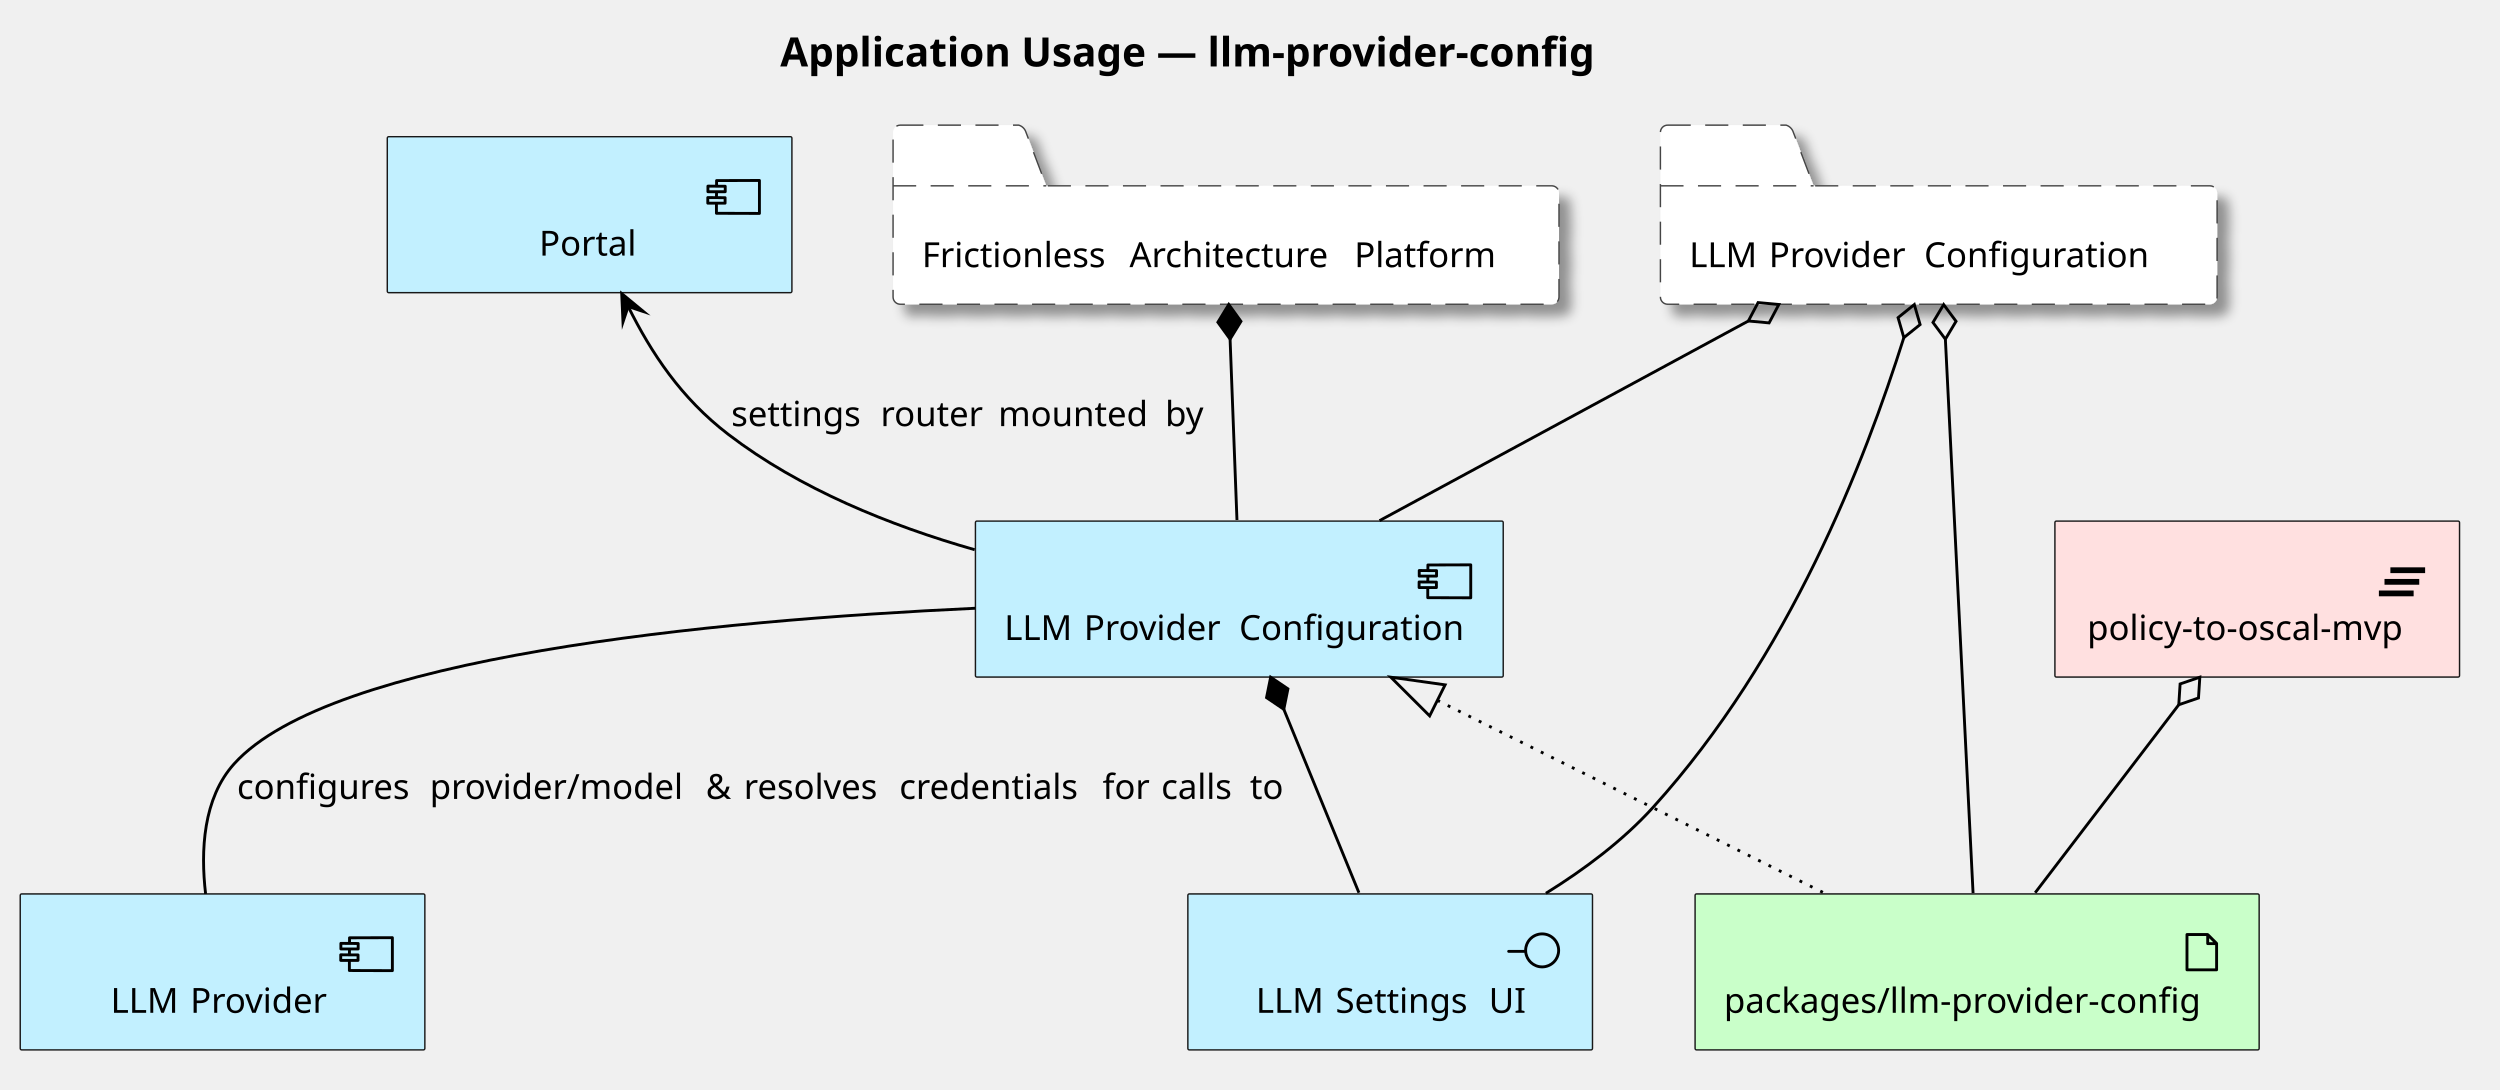
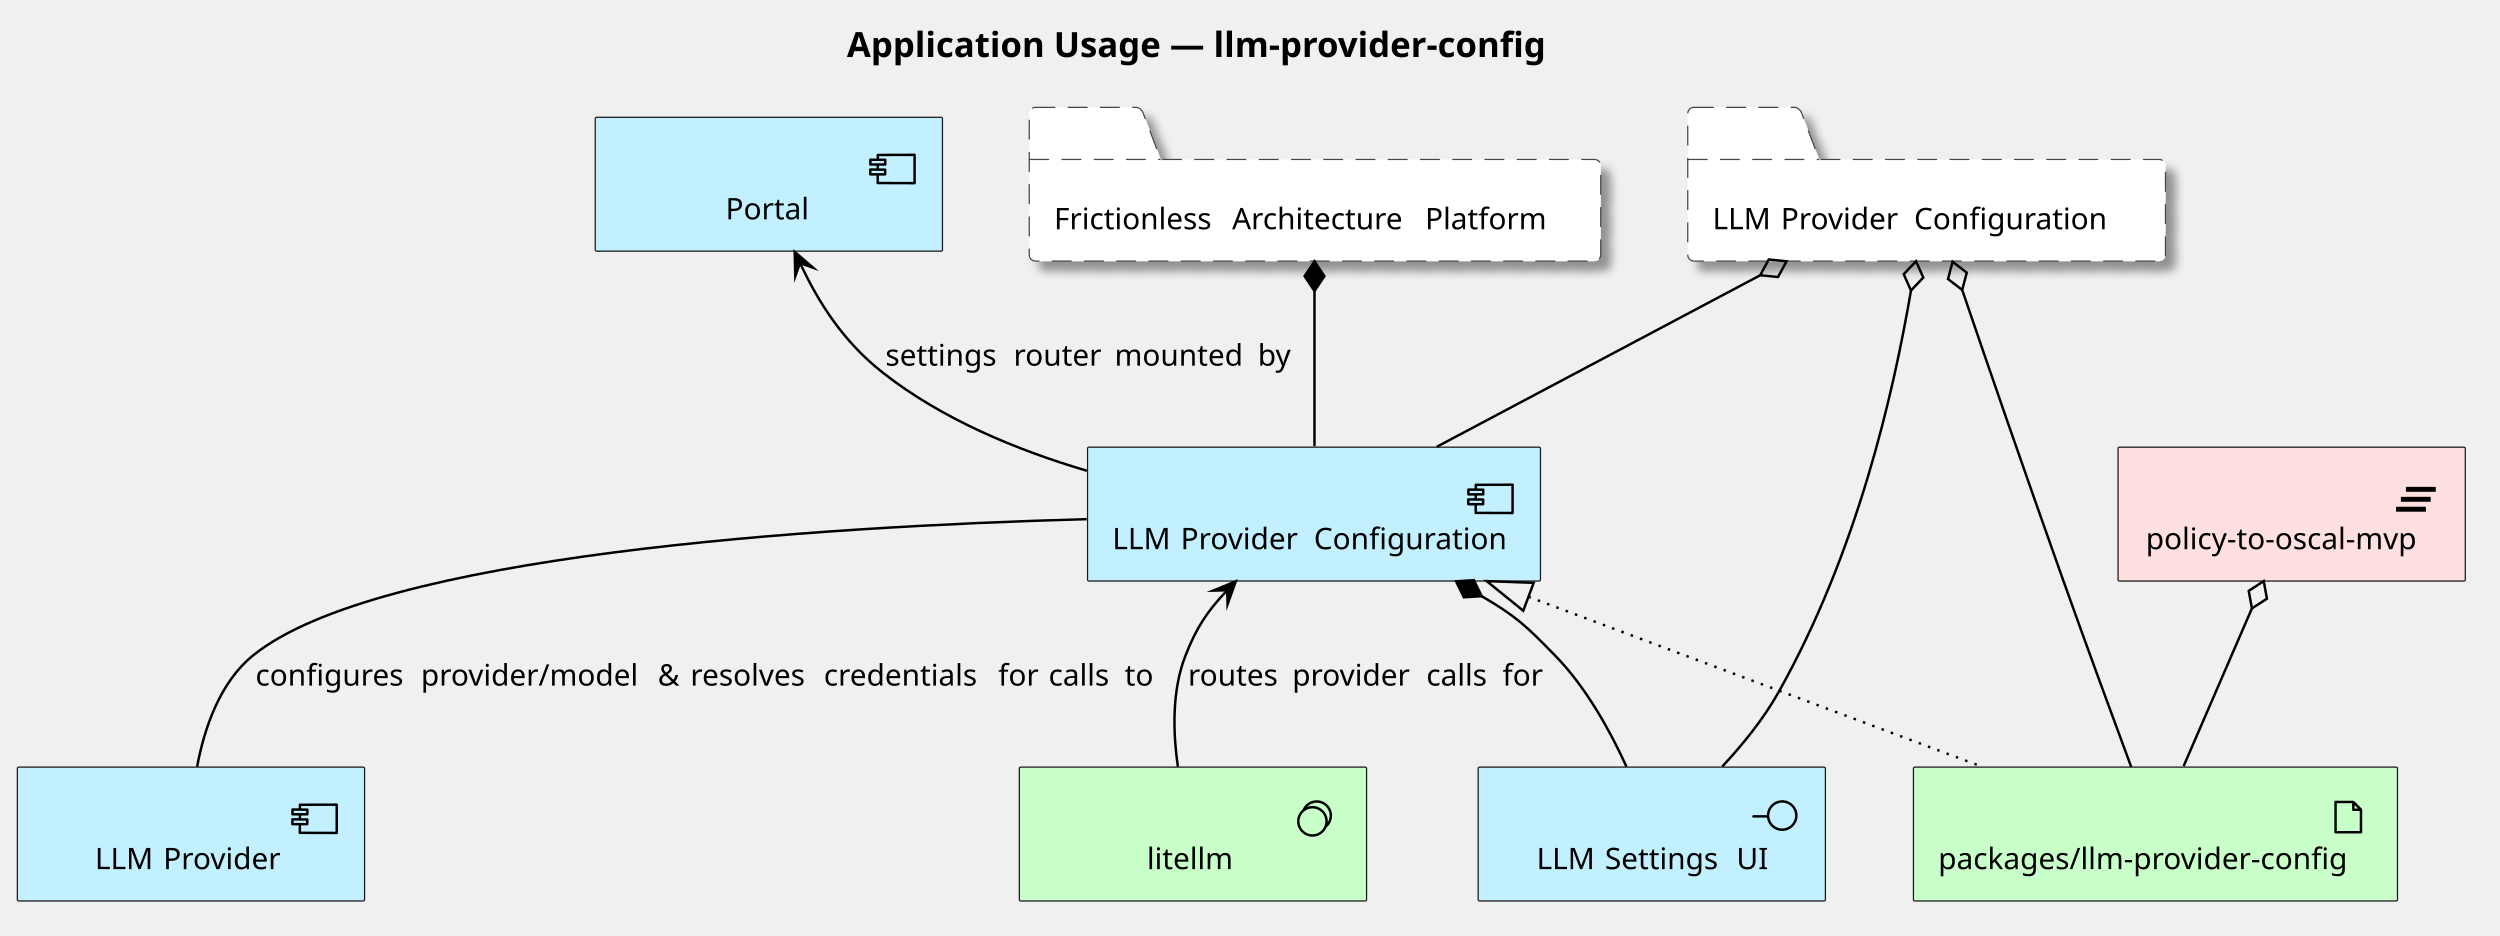
- <svg xmlns="http://www.w3.org/2000/svg" version="1.1" data-diagram-type="DESCRIPTION" style="width:865px;height:377px;background:#FFFFFF;" width="865px" height="377px" viewBox="0 0 865 377" zoomAndPan="magnify" preserveAspectRatio="none" contentStyleType="text/css">
+ <svg xmlns="http://www.w3.org/2000/svg" version="1.1" data-diagram-type="DESCRIPTION" style="width:1008px;height:377px;background:#FFFFFF;" width="1008px" height="377px" viewBox="0 0 1008 377" zoomAndPan="magnify" preserveAspectRatio="none" contentStyleType="text/css">
  <defs>
-     <filter id="f9rrorezdnzyx" x="-1" y="-1" width="300%" height="300%">
+     <filter id="f11prh3aak4eip" x="-1" y="-1" width="300%" height="300%">
      <feGaussianBlur result="blurOut" stdDeviation="2" />
      <feColorMatrix type="matrix" in="blurOut" result="blurOut2" values="0 0 0 0 0 0 0 0 0 0 0 0 0 0 0 0 0 0 .4 0" />
      <feOffset result="blurOut3" in="blurOut2" dx="4" dy="4" />
      <feBlend in="SourceGraphic" in2="blurOut3" mode="normal" />
    </filter>
  </defs>
  <g font-family="sans-serif" lengthAdjust="spacing">
    <g class="title" data-source-line="4">
-       <text x="269.962" y="22.995" fill="#000" font-size="14" textLength="318.076" font-weight="700">Application Usage — llm-provider-config</text>
+       <text x="341.462" y="22.995" fill="#000" font-size="14" textLength="318.076" font-weight="700">Application Usage — llm-provider-config</text>
    </g>
    <g class="entity" data-qualified-name="e_id54dd4701dbf151" id="ent0001" data-source-line="340">
-       <path d="M311.5,43.297 L352.5,43.297 A3.75,3.75 0 0 1 355,45.797 L362,64.297 L536.914,64.297 A2.5,2.5 0 0 1 539.414,66.797 L539.414,102.766 A2.5,2.5 0 0 1 536.914,105.266 L311.5,105.266 A2.5,2.5 0 0 1 309,102.766 L309,45.797 A2.5,2.5 0 0 1 311.5,43.297" style="stroke:#444;stroke-width:0.5;stroke-dasharray:8,5;" fill="#FFF" filter="url(#f9rrorezdnzyx)" />
-       <line x1="309" y1="64.297" x2="362" y2="64.297" style="stroke:#444;stroke-width:0.5;stroke-dasharray:8,5;" />
-       <text x="319" y="92.436" fill="#000" font-size="12" textLength="67.975" font-family="Verdana">Frictionless</text>
-       <text x="386.975" y="92.436" fill="#000" font-size="12" font-family="Verdana"> </text>
-       <text x="390.789" y="92.436" fill="#000" font-size="12" textLength="73.992" font-family="Verdana">Architecture</text>
-       <text x="464.781" y="92.436" fill="#000" font-size="12" font-family="Verdana"> </text>
-       <text x="468.596" y="92.436" fill="#000" font-size="12" textLength="50.818" font-family="Verdana">Platform</text>
+       <path d="M417.5,43.297 L458.5,43.297 A3.75,3.75 0 0 1 461,45.797 L468,64.297 L642.914,64.297 A2.5,2.5 0 0 1 645.414,66.797 L645.414,102.766 A2.5,2.5 0 0 1 642.914,105.266 L417.5,105.266 A2.5,2.5 0 0 1 415,102.766 L415,45.797 A2.5,2.5 0 0 1 417.5,43.297" style="stroke:#444;stroke-width:0.5;stroke-dasharray:8,5;" fill="#FFF" filter="url(#f11prh3aak4eip)" />
+       <line x1="415" y1="64.297" x2="468" y2="64.297" style="stroke:#444;stroke-width:0.5;stroke-dasharray:8,5;" />
+       <text x="425" y="92.436" fill="#000" font-size="12" textLength="67.975" font-family="Verdana">Frictionless</text>
+       <text x="492.975" y="92.436" fill="#000" font-size="12" font-family="Verdana"> </text>
+       <text x="496.789" y="92.436" fill="#000" font-size="12" textLength="73.992" font-family="Verdana">Architecture</text>
+       <text x="570.781" y="92.436" fill="#000" font-size="12" font-family="Verdana"> </text>
+       <text x="574.596" y="92.436" fill="#000" font-size="12" textLength="50.818" font-family="Verdana">Platform</text>
    </g>
    <g class="entity" data-qualified-name="e_id305eddd7c8dc55" id="ent0002" data-source-line="167">
-       <rect x="337.5" y="180.297" width="182.615" height="53.969" fill="#C2F0FF" style="stroke:#181818;stroke-width:0.5;" rx="0.5" ry="0.5" />
-       <path d="M508.875,194.936 L494.049,194.983 A0.5,0.5 0 0 0 493.55,195.483 L493.55,196.92 L491.061,196.901 A0.5,0.5 0 0 0 490.557,197.401 L490.557,199.336 A0.5,0.5 0 0 0 491.057,199.836 L493.538,199.836 L493.514,200.879 L491.014,200.859 A0.5,0.5 0 0 0 490.51,201.36 L490.51,203.295 A0.5,0.5 0 0 0 491.01,203.795 L493.503,203.795 L493.503,206.797 A0.5,0.5 0 0 0 494.003,207.297 L508.876,207.344 A0.5,0.5 0 0 0 509.378,206.844 L509.378,195.436 A0.5,0.5 0 0 0 508.876,194.936 M508.377,195.938 L508.377,206.342 L494.502,206.299 L494.502,203.795 L496.996,203.795 A0.5,0.5 0 0 0 497.496,203.295 L497.496,201.407 A0.5,0.5 0 0 0 497,200.907 L494.514,200.887 L494.538,199.836 L497.043,199.836 A0.5,0.5 0 0 0 497.543,199.336 L497.543,197.447 A0.5,0.5 0 0 0 497.047,196.948 L494.549,196.928 L494.549,195.981 M491.557,197.905 L496.543,197.943 L496.543,198.836 L491.557,198.836 M491.51,201.864 L496.496,201.903 L496.496,202.795 L491.51,202.795" fill="#000" />
-       <text x="347.5" y="221.436" fill="#000" font-size="12" textLength="23.725" font-family="Verdana">LLM</text>
-       <text x="371.225" y="221.436" fill="#000" font-size="12" font-family="Verdana"> </text>
-       <text x="375.039" y="221.436" fill="#000" font-size="12" textLength="49.881" font-family="Verdana">Provider</text>
-       <text x="424.92" y="221.436" fill="#000" font-size="12" font-family="Verdana"> </text>
-       <text x="428.734" y="221.436" fill="#000" font-size="12" textLength="81.381" font-family="Verdana">Configuration</text>
+       <rect x="438.5" y="180.297" width="182.615" height="53.969" fill="#C2F0FF" style="stroke:#181818;stroke-width:0.5;" rx="0.5" ry="0.5" />
+       <path d="M609.875,194.936 L595.049,194.983 A0.5,0.5 0 0 0 594.55,195.483 L594.55,196.92 L592.061,196.901 A0.5,0.5 0 0 0 591.557,197.401 L591.557,199.336 A0.5,0.5 0 0 0 592.057,199.836 L594.538,199.836 L594.514,200.879 L592.014,200.859 A0.5,0.5 0 0 0 591.51,201.36 L591.51,203.295 A0.5,0.5 0 0 0 592.01,203.795 L594.503,203.795 L594.503,206.797 A0.5,0.5 0 0 0 595.003,207.297 L609.876,207.344 A0.5,0.5 0 0 0 610.378,206.844 L610.378,195.436 A0.5,0.5 0 0 0 609.876,194.936 M609.377,195.938 L609.377,206.342 L595.502,206.299 L595.502,203.795 L597.996,203.795 A0.5,0.5 0 0 0 598.496,203.295 L598.496,201.407 A0.5,0.5 0 0 0 598,200.907 L595.514,200.887 L595.538,199.836 L598.043,199.836 A0.5,0.5 0 0 0 598.543,199.336 L598.543,197.447 A0.5,0.5 0 0 0 598.047,196.948 L595.549,196.928 L595.549,195.981 M592.557,197.905 L597.543,197.943 L597.543,198.836 L592.557,198.836 M592.51,201.864 L597.496,201.903 L597.496,202.795 L592.51,202.795" fill="#000" />
+       <text x="448.5" y="221.436" fill="#000" font-size="12" textLength="23.725" font-family="Verdana">LLM</text>
+       <text x="472.225" y="221.436" fill="#000" font-size="12" font-family="Verdana"> </text>
+       <text x="476.039" y="221.436" fill="#000" font-size="12" textLength="49.881" font-family="Verdana">Provider</text>
+       <text x="525.92" y="221.436" fill="#000" font-size="12" font-family="Verdana"> </text>
+       <text x="529.734" y="221.436" fill="#000" font-size="12" textLength="81.381" font-family="Verdana">Configuration</text>
    </g>
    <g class="entity" data-qualified-name="e_id6c2233bb09755d" id="ent0003" data-source-line="167">
-       <rect x="134" y="47.297" width="140" height="53.969" fill="#C2F0FF" style="stroke:#181818;stroke-width:0.5;" rx="0.5" ry="0.5" />
-       <path d="M262.76,61.936 L247.934,61.983 A0.5,0.5 0 0 0 247.434,62.483 L247.434,63.92 L244.946,63.901 A0.5,0.5 0 0 0 244.442,64.401 L244.442,66.336 A0.5,0.5 0 0 0 244.942,66.836 L247.422,66.836 L247.399,67.879 L244.899,67.859 A0.5,0.5 0 0 0 244.395,68.36 L244.395,70.295 A0.5,0.5 0 0 0 244.895,70.795 L247.387,70.795 L247.387,73.797 A0.5,0.5 0 0 0 247.888,74.297 L262.761,74.344 A0.5,0.5 0 0 0 263.262,73.844 L263.262,62.436 A0.5,0.5 0 0 0 262.761,61.936 M262.262,62.938 L262.262,73.342 L248.387,73.299 L248.387,70.795 L250.881,70.795 A0.5,0.5 0 0 0 251.381,70.295 L251.381,68.407 A0.5,0.5 0 0 0 250.885,67.907 L248.399,67.887 L248.422,66.836 L250.928,66.836 A0.5,0.5 0 0 0 251.428,66.336 L251.428,64.447 A0.5,0.5 0 0 0 250.932,63.948 L248.434,63.928 L248.434,62.981 M245.442,64.905 L250.428,64.943 L250.428,65.836 L245.442,65.836 M245.395,68.864 L250.381,68.903 L250.381,69.795 L245.395,69.795" fill="#000" />
-       <text x="186.548" y="88.436" fill="#000" font-size="12" textLength="34.904" font-family="Verdana">Portal</text>
+       <rect x="240" y="47.297" width="140" height="53.969" fill="#C2F0FF" style="stroke:#181818;stroke-width:0.5;" rx="0.5" ry="0.5" />
+       <path d="M368.76,61.936 L353.934,61.983 A0.5,0.5 0 0 0 353.434,62.483 L353.434,63.92 L350.946,63.901 A0.5,0.5 0 0 0 350.442,64.401 L350.442,66.336 A0.5,0.5 0 0 0 350.942,66.836 L353.422,66.836 L353.399,67.879 L350.899,67.859 A0.5,0.5 0 0 0 350.395,68.36 L350.395,70.295 A0.5,0.5 0 0 0 350.895,70.795 L353.387,70.795 L353.387,73.797 A0.5,0.5 0 0 0 353.888,74.297 L368.761,74.344 A0.5,0.5 0 0 0 369.262,73.844 L369.262,62.436 A0.5,0.5 0 0 0 368.761,61.936 M368.262,62.938 L368.262,73.342 L354.387,73.299 L354.387,70.795 L356.881,70.795 A0.5,0.5 0 0 0 357.381,70.295 L357.381,68.407 A0.5,0.5 0 0 0 356.885,67.907 L354.399,67.887 L354.422,66.836 L356.928,66.836 A0.5,0.5 0 0 0 357.428,66.336 L357.428,64.447 A0.5,0.5 0 0 0 356.932,63.948 L354.434,63.928 L354.434,62.981 M351.442,64.905 L356.428,64.943 L356.428,65.836 L351.442,65.836 M351.395,68.864 L356.381,68.903 L356.381,69.795 L351.395,69.795" fill="#000" />
+       <text x="292.548" y="88.436" fill="#000" font-size="12" textLength="34.904" font-family="Verdana">Portal</text>
    </g>
    <g class="entity" data-qualified-name="e_idcefe9c2a8ca45f" id="ent0004" data-source-line="173">
-       <rect x="411" y="309.297" width="140" height="53.969" fill="#C2F0FF" style="stroke:#181818;stroke-width:0.5;" rx="0.5" ry="0.5" />
-       <path d="M533.495,322.627 C530.157,322.672 527.461,325.359 527.373,328.668 L522.001,328.668 A0.5,0.5 0 0 0 521.501,329.168 A0.5,0.5 0 0 0 522.001,329.668 L527.427,329.668 C527.838,332.727 530.481,335.079 533.643,335.047 C537.063,335.012 539.819,332.203 539.79,328.783 C539.761,325.364 536.957,322.604 533.538,322.627 A0.5,0.5 0 0 0 533.526,322.638 A0.5,0.5 0 0 0 533.495,322.627 M533.518,323.617 A0.5,0.5 0 0 0 533.544,323.627 C536.423,323.607 538.765,325.913 538.79,328.793 C538.814,331.673 536.513,334.018 533.633,334.047 C530.754,334.076 528.404,331.778 528.37,328.899 C528.335,326.019 530.629,323.666 533.508,323.627 A0.5,0.5 0 0 0 533.518,323.617" fill="#000" />
-       <text x="434.553" y="350.436" fill="#000" font-size="12" textLength="23.725" font-family="Verdana">LLM</text>
-       <text x="458.277" y="350.436" fill="#000" font-size="12" font-family="Verdana"> </text>
-       <text x="462.092" y="350.436" fill="#000" font-size="12" textLength="49.219" font-family="Verdana">Settings</text>
-       <text x="511.311" y="350.436" fill="#000" font-size="12" font-family="Verdana"> </text>
-       <text x="515.125" y="350.436" fill="#000" font-size="12" textLength="12.322" font-family="Verdana">UI</text>
+       <rect x="596" y="309.297" width="140" height="53.969" fill="#C2F0FF" style="stroke:#181818;stroke-width:0.5;" rx="0.5" ry="0.5" />
+       <path d="M718.495,322.627 C715.157,322.672 712.461,325.359 712.373,328.668 L707.001,328.668 A0.5,0.5 0 0 0 706.501,329.168 A0.5,0.5 0 0 0 707.001,329.668 L712.427,329.668 C712.838,332.727 715.481,335.079 718.643,335.047 C722.063,335.012 724.819,332.203 724.79,328.783 C724.761,325.364 721.957,322.604 718.538,322.627 A0.5,0.5 0 0 0 718.526,322.638 A0.5,0.5 0 0 0 718.495,322.627 M718.518,323.617 A0.5,0.5 0 0 0 718.544,323.627 C721.423,323.607 723.765,325.913 723.79,328.793 C723.814,331.673 721.513,334.018 718.633,334.047 C715.754,334.076 713.404,331.778 713.37,328.899 C713.335,326.019 715.629,323.666 718.508,323.627 A0.5,0.5 0 0 0 718.518,323.617" fill="#000" />
+       <text x="619.553" y="350.436" fill="#000" font-size="12" textLength="23.725" font-family="Verdana">LLM</text>
+       <text x="643.277" y="350.436" fill="#000" font-size="12" font-family="Verdana"> </text>
+       <text x="647.092" y="350.436" fill="#000" font-size="12" textLength="49.219" font-family="Verdana">Settings</text>
+       <text x="696.311" y="350.436" fill="#000" font-size="12" font-family="Verdana"> </text>
+       <text x="700.125" y="350.436" fill="#000" font-size="12" textLength="12.322" font-family="Verdana">UI</text>
    </g>
    <g class="entity" data-qualified-name="e_id2610ae0cc2cc50" id="ent0005" data-source-line="167">
      <rect x="7" y="309.297" width="140" height="53.969" fill="#C2F0FF" style="stroke:#181818;stroke-width:0.5;" rx="0.5" ry="0.5" />
      <path d="M135.76,323.936 L120.934,323.983 A0.5,0.5 0 0 0 120.434,324.483 L120.434,325.92 L117.946,325.901 A0.5,0.5 0 0 0 117.442,326.401 L117.442,328.336 A0.5,0.5 0 0 0 117.942,328.836 L120.422,328.836 L120.399,329.879 L117.899,329.859 A0.5,0.5 0 0 0 117.395,330.36 L117.395,332.295 A0.5,0.5 0 0 0 117.895,332.795 L120.387,332.795 L120.387,335.797 A0.5,0.5 0 0 0 120.888,336.297 L135.761,336.344 A0.5,0.5 0 0 0 136.262,335.844 L136.262,324.436 A0.5,0.5 0 0 0 135.761,323.936 M135.262,324.938 L135.262,335.342 L121.387,335.299 L121.387,332.795 L123.881,332.795 A0.5,0.5 0 0 0 124.381,332.295 L124.381,330.407 A0.5,0.5 0 0 0 123.885,329.907 L121.399,329.887 L121.422,328.836 L123.928,328.836 A0.5,0.5 0 0 0 124.428,328.336 L124.428,326.447 A0.5,0.5 0 0 0 123.932,325.948 L121.434,325.928 L121.434,324.981 M118.442,326.905 L123.428,326.943 L123.428,327.836 L118.442,327.836 M118.395,330.864 L123.381,330.903 L123.381,331.795 L118.395,331.795" fill="#000" />
      <text x="38.29" y="350.436" fill="#000" font-size="12" textLength="23.725" font-family="Verdana">LLM</text>
      <text x="62.015" y="350.436" fill="#000" font-size="12" font-family="Verdana"> </text>
      <text x="65.829" y="350.436" fill="#000" font-size="12" textLength="49.881" font-family="Verdana">Provider</text>
    </g>
    <g class="entity" data-qualified-name="e_id2b059f9c51b053" id="ent0006" data-source-line="247">
-       <rect x="586.5" y="309.297" width="195.166" height="53.969" fill="#C9FFC9" style="stroke:#181818;stroke-width:0.5;" rx="0.5" ry="0.5" />
-       <path d="M756.696,322.847 A0.5,0.5 0 0 0 756.196,323.347 L756.196,335.556 A0.5,0.5 0 0 0 756.696,336.056 L766.944,336.056 A0.5,0.5 0 0 0 767.444,335.556 L767.444,326.429 A0.5,0.5 0 0 0 767.297,326.076 L764.218,322.994 A0.5,0.5 0 0 0 764.09,322.968 A0.5,0.5 0 0 0 763.797,322.847 M757.196,323.847 L763.364,323.847 L763.364,326.496 A0.5,0.5 0 0 0 763.864,326.995 L766.444,326.995 L766.444,335.056 L757.196,335.056 M764.364,324.62 L765.737,325.996 L764.364,325.996" fill="#000" />
-       <text x="596.5" y="350.436" fill="#000" font-size="12" textLength="175.166" font-family="Verdana">packages/llm-provider-config</text>
+       <rect x="771.5" y="309.297" width="195.166" height="53.969" fill="#C9FFC9" style="stroke:#181818;stroke-width:0.5;" rx="0.5" ry="0.5" />
+       <path d="M941.696,322.847 A0.5,0.5 0 0 0 941.196,323.347 L941.196,335.556 A0.5,0.5 0 0 0 941.696,336.056 L951.944,336.056 A0.5,0.5 0 0 0 952.444,335.556 L952.444,326.429 A0.5,0.5 0 0 0 952.297,326.076 L949.218,322.994 A0.5,0.5 0 0 0 949.09,322.968 A0.5,0.5 0 0 0 948.797,322.847 M942.196,323.847 L948.364,323.847 L948.364,326.496 A0.5,0.5 0 0 0 948.864,326.995 L951.444,326.995 L951.444,335.056 L942.196,335.056 M949.364,324.62 L950.737,325.996 L949.364,325.996" fill="#000" />
+       <text x="781.5" y="350.436" fill="#000" font-size="12" textLength="175.166" font-family="Verdana">packages/llm-provider-config</text>
    </g>
-     <g class="entity" data-qualified-name="e_idb94c55ad2a0756" id="ent0007" data-source-line="320">
-       <rect x="711" y="180.297" width="140" height="53.969" fill="#FFE0E0" style="stroke:#181818;stroke-width:0.5;" rx="0.5" ry="0.5" />
-       <path d="M827.073,196.297 L827.073,198.297 L839.092,198.297 L839.092,196.297 M825.038,200.318 L825.038,202.318 L837.058,202.318 L837.058,200.318 M823.096,204.318 L823.096,206.319 L835.117,206.319 L835.117,204.318" fill="#000" />
-       <text x="722.175" y="221.436" fill="#000" font-size="12" textLength="117.65" font-family="Verdana">policy-to-oscal-mvp</text>
+     <g class="entity" data-qualified-name="e_ida94fafd401dd5f" id="ent0007" data-source-line="210">
+       <rect x="411" y="309.297" width="140" height="53.969" fill="#C9FFC9" style="stroke:#181818;stroke-width:0.5;" rx="0.5" ry="0.5" />
+       <path d="M530.99,322.647 C528.465,322.609 526.171,324.106 525.184,326.418 C523.81,327.574 522.944,329.313 522.967,331.245 C523.008,334.664 525.82,337.416 529.24,337.381 C531.772,337.355 533.94,335.808 534.882,333.618 A0.5,0.5 0 0 0 534.894,333.608 C536.876,331.94 537.615,329.212 536.746,326.772 C535.877,324.332 533.58,322.686 530.99,322.647 M530.975,323.647 C533.15,323.68 535.073,325.058 535.803,327.108 C536.333,328.597 536.152,330.209 535.375,331.517 C535.382,331.385 535.386,331.252 535.384,331.118 C535.355,327.698 532.552,324.938 529.132,324.961 A0.5,0.5 0 0 0 529.113,324.969 A0.5,0.5 0 0 0 529.091,324.961 C528.377,324.971 527.692,325.102 527.055,325.334 C528.041,324.259 529.456,323.624 530.974,323.647 M529.123,325.954 A0.5,0.5 0 0 0 529.141,325.962 C532.02,325.942 534.36,328.248 534.385,331.128 C534.409,334.007 532.108,336.352 529.228,336.382 C526.349,336.411 524.001,334.113 523.967,331.233 C523.948,329.645 524.637,328.217 525.742,327.249 A0.5,0.5 0 0 0 526.007,327.031 C526.866,326.374 527.938,325.978 529.105,325.962 A0.5,0.5 0 0 0 529.123,325.954" fill="#000" />
+       <text x="462.443" y="350.436" fill="#000" font-size="12" textLength="37.113" font-family="Verdana">litellm</text>
    </g>
-     <g class="entity" data-qualified-name="e_id9820051a523257" id="ent0008" data-source-line="340">
-       <path d="M577,43.297 L618,43.297 A3.75,3.75 0 0 1 620.5,45.797 L627.5,64.297 L764.615,64.297 A2.5,2.5 0 0 1 767.115,66.797 L767.115,102.766 A2.5,2.5 0 0 1 764.615,105.266 L577,105.266 A2.5,2.5 0 0 1 574.5,102.766 L574.5,45.797 A2.5,2.5 0 0 1 577,43.297" style="stroke:#444;stroke-width:0.5;stroke-dasharray:8,5;" fill="#FFF" filter="url(#f9rrorezdnzyx)" />
-       <line x1="574.5" y1="64.297" x2="627.5" y2="64.297" style="stroke:#444;stroke-width:0.5;stroke-dasharray:8,5;" />
-       <text x="584.5" y="92.436" fill="#000" font-size="12" textLength="23.725" font-family="Verdana">LLM</text>
-       <text x="608.225" y="92.436" fill="#000" font-size="12" font-family="Verdana"> </text>
-       <text x="612.039" y="92.436" fill="#000" font-size="12" textLength="49.881" font-family="Verdana">Provider</text>
-       <text x="661.92" y="92.436" fill="#000" font-size="12" font-family="Verdana"> </text>
-       <text x="665.734" y="92.436" fill="#000" font-size="12" textLength="81.381" font-family="Verdana">Configuration</text>
+     <g class="entity" data-qualified-name="e_idb94c55ad2a0756" id="ent0008" data-source-line="320">
+       <rect x="854" y="180.297" width="140" height="53.969" fill="#FFE0E0" style="stroke:#181818;stroke-width:0.5;" rx="0.5" ry="0.5" />
+       <path d="M970.073,196.297 L970.073,198.297 L982.092,198.297 L982.092,196.297 M968.038,200.318 L968.038,202.318 L980.058,202.318 L980.058,200.318 M966.096,204.318 L966.096,206.319 L978.117,206.319 L978.117,204.318" fill="#000" />
+       <text x="865.175" y="221.436" fill="#000" font-size="12" textLength="117.65" font-family="Verdana">policy-to-oscal-mvp</text>
    </g>
-     <g class="link" data-entity-1="ent0001" data-entity-2="ent0002" id="lnk9" data-source-line="349" data-link-type="composition">
-       <path d="M425.608,117.338 C426.468,139.848 427.17,158.367 427.99,179.927" style="stroke:#000;stroke-width:1;" fill="none" id="e_id54dd4701dbf151-backto-e_id305eddd7c8dc55" />
-       <polygon points="425.15,105.347,421.382,111.495,425.608,117.338,429.376,111.19,425.15,105.347" fill="#000" style="stroke:#000;stroke-width:1;stroke-linejoin:miter;stroke-miterlimit:10;" />
-       <text x="427" y="147.436" fill="#000" font-size="12" font-family="Verdana"> </text>
+     <g class="entity" data-qualified-name="e_id9820051a523257" id="ent0009" data-source-line="340">
+       <path d="M683,43.297 L724,43.297 A3.75,3.75 0 0 1 726.5,45.797 L733.5,64.297 L870.615,64.297 A2.5,2.5 0 0 1 873.115,66.797 L873.115,102.766 A2.5,2.5 0 0 1 870.615,105.266 L683,105.266 A2.5,2.5 0 0 1 680.5,102.766 L680.5,45.797 A2.5,2.5 0 0 1 683,43.297" style="stroke:#444;stroke-width:0.5;stroke-dasharray:8,5;" fill="#FFF" filter="url(#f11prh3aak4eip)" />
+       <line x1="680.5" y1="64.297" x2="733.5" y2="64.297" style="stroke:#444;stroke-width:0.5;stroke-dasharray:8,5;" />
+       <text x="690.5" y="92.436" fill="#000" font-size="12" textLength="23.725" font-family="Verdana">LLM</text>
+       <text x="714.225" y="92.436" fill="#000" font-size="12" font-family="Verdana"> </text>
+       <text x="718.039" y="92.436" fill="#000" font-size="12" textLength="49.881" font-family="Verdana">Provider</text>
+       <text x="767.92" y="92.436" fill="#000" font-size="12" font-family="Verdana"> </text>
+       <text x="771.734" y="92.436" fill="#000" font-size="12" textLength="81.381" font-family="Verdana">Configuration</text>
    </g>
-     <g class="link" data-entity-1="ent0002" data-entity-2="ent0005" id="lnk10" data-source-line="349" data-link-type="association">
-       <path d="M337.39,210.457 C245.94,214.717 114.35,227.317 81,264.297 C70.25,276.217 69.39,294.337 71.14,309.287" style="stroke:#000;stroke-width:1;" fill="none" id="e_id305eddd7c8dc55-e_id2610ae0cc2cc50" />
-       <text x="82" y="276.436" fill="#000" font-size="12" textLength="62.895" font-family="Verdana">configures</text>
-       <text x="144.895" y="276.436" fill="#000" font-size="12" font-family="Verdana"> </text>
-       <text x="148.709" y="276.436" fill="#000" font-size="12" textLength="91.67" font-family="Verdana">provider/model</text>
-       <text x="240.379" y="276.436" fill="#000" font-size="12" font-family="Verdana"> </text>
-       <text x="244.193" y="276.436" fill="#000" font-size="12" font-family="Verdana">&amp;</text>
-       <text x="253.551" y="276.436" fill="#000" font-size="12" font-family="Verdana"> </text>
-       <text x="257.365" y="276.436" fill="#000" font-size="12" textLength="49.98" font-family="Verdana">resolves</text>
-       <text x="307.346" y="276.436" fill="#000" font-size="12" font-family="Verdana"> </text>
-       <text x="311.16" y="276.436" fill="#000" font-size="12" textLength="66.498" font-family="Verdana">credentials</text>
-       <text x="377.658" y="276.436" fill="#000" font-size="12" font-family="Verdana"> </text>
-       <text x="381.473" y="276.436" fill="#000" font-size="12" textLength="16.5" font-family="Verdana">for</text>
-       <text x="397.973" y="276.436" fill="#000" font-size="12" font-family="Verdana"> </text>
-       <text x="401.787" y="276.436" fill="#000" font-size="12" textLength="26.871" font-family="Verdana">calls</text>
-       <text x="428.658" y="276.436" fill="#000" font-size="12" font-family="Verdana"> </text>
-       <text x="432.473" y="276.436" fill="#000" font-size="12" textLength="12.047" font-family="Verdana">to</text>
+     <g class="link" data-entity-1="ent0001" data-entity-2="ent0002" id="lnk10" data-source-line="349" data-link-type="composition">
+       <path d="M530,117.347 C530,139.857 530,158.367 530,179.927" style="stroke:#000;stroke-width:1;" fill="none" id="e_id54dd4701dbf151-backto-e_id305eddd7c8dc55" />
+       <polygon points="530,105.347,526,111.347,530,117.347,534,111.347,530,105.347" fill="#000" style="stroke:#000;stroke-width:1;stroke-linejoin:miter;stroke-miterlimit:10;" />
+       <text x="531" y="147.436" fill="#000" font-size="12" font-family="Verdana"> </text>
    </g>
-     <g class="link" data-entity-1="ent0002" data-entity-2="ent0006" id="lnk12" data-source-line="349" data-link-type="extension">
-       <path d="M497.333,242.33 C541.193,264.17 587.45,287.217 631.41,309.107" style="stroke:#000;stroke-width:1;stroke-dasharray:1,3;" fill="none" id="e_id305eddd7c8dc55-backto-e_id2b059f9c51b053" />
-       <polygon points="481.22,234.307,494.658,247.701,500.007,236.959,481.22,234.307" fill="none" style="stroke:#000;stroke-width:1;stroke-linejoin:miter;stroke-miterlimit:10;" />
-       <text x="565" y="276.436" fill="#000" font-size="12" font-family="Verdana"> </text>
+     <g class="link" data-entity-1="ent0002" data-entity-2="ent0005" id="lnk11" data-source-line="349" data-link-type="association">
+       <path d="M438.17,209.317 C328.06,212.387 152.07,223.717 102,264.297 C88.6,275.157 82.37,293.697 79.48,309.107" style="stroke:#000;stroke-width:1;" fill="none" id="e_id305eddd7c8dc55-e_id2610ae0cc2cc50" />
+       <text x="103" y="276.436" fill="#000" font-size="12" textLength="62.895" font-family="Verdana">configures</text>
+       <text x="165.895" y="276.436" fill="#000" font-size="12" font-family="Verdana"> </text>
+       <text x="169.709" y="276.436" fill="#000" font-size="12" textLength="91.67" font-family="Verdana">provider/model</text>
+       <text x="261.379" y="276.436" fill="#000" font-size="12" font-family="Verdana"> </text>
+       <text x="265.193" y="276.436" fill="#000" font-size="12" font-family="Verdana">&amp;</text>
+       <text x="274.551" y="276.436" fill="#000" font-size="12" font-family="Verdana"> </text>
+       <text x="278.365" y="276.436" fill="#000" font-size="12" textLength="49.98" font-family="Verdana">resolves</text>
+       <text x="328.346" y="276.436" fill="#000" font-size="12" font-family="Verdana"> </text>
+       <text x="332.16" y="276.436" fill="#000" font-size="12" textLength="66.498" font-family="Verdana">credentials</text>
+       <text x="398.658" y="276.436" fill="#000" font-size="12" font-family="Verdana"> </text>
+       <text x="402.473" y="276.436" fill="#000" font-size="12" textLength="16.5" font-family="Verdana">for</text>
+       <text x="418.973" y="276.436" fill="#000" font-size="12" font-family="Verdana"> </text>
+       <text x="422.787" y="276.436" fill="#000" font-size="12" textLength="26.871" font-family="Verdana">calls</text>
+       <text x="449.658" y="276.436" fill="#000" font-size="12" font-family="Verdana"> </text>
+       <text x="453.473" y="276.436" fill="#000" font-size="12" textLength="12.047" font-family="Verdana">to</text>
    </g>
-     <g class="link" data-entity-1="ent0002" data-entity-2="ent0004" id="lnk13" data-source-line="349" data-link-type="composition">
-       <path d="M444.195,245.413 C453.105,267.183 461.23,287.007 470.19,308.887" style="stroke:#000;stroke-width:1;" fill="none" id="e_id305eddd7c8dc55-backto-e_idcefe9c2a8ca45f" />
-       <polygon points="439.65,234.307,438.221,241.375,444.195,245.413,445.625,238.345,439.65,234.307" fill="#000" style="stroke:#000;stroke-width:1;stroke-linejoin:miter;stroke-miterlimit:10;" />
-       <text x="457" y="276.436" fill="#000" font-size="12" font-family="Verdana"> </text>
+     <g class="link" data-entity-1="ent0002" data-entity-2="ent0006" id="lnk13" data-source-line="349" data-link-type="extension">
+       <path d="M616.276,240.622 C674.676,262.502 740.92,287.317 799.38,309.217" style="stroke:#000;stroke-width:1;stroke-dasharray:1,3;" fill="none" id="e_id305eddd7c8dc55-backto-e_id2b059f9c51b053" />
+       <polygon points="599.42,234.307,614.171,246.241,618.381,235.003,599.42,234.307" fill="none" style="stroke:#000;stroke-width:1;stroke-linejoin:miter;stroke-miterlimit:10;" />
+       <text x="710" y="276.436" fill="#000" font-size="12" font-family="Verdana"> </text>
    </g>
-     <g class="link" data-entity-1="ent0003" data-entity-2="ent0002" id="lnk15" data-source-line="349" data-link-type="dependency">
-       <path d="M217.344,106.05 C225.414,122.21 235.56,137.697 252,150.297 C276.69,169.217 307.91,181.827 337.24,190.207" style="stroke:#000;stroke-width:1;" fill="none" id="e_id6c2233bb09755d-backto-e_id305eddd7c8dc55" />
-       <polygon points="215.11,101.577,215.552,111.416,217.344,106.05,222.71,107.842,215.11,101.577" fill="#000" style="stroke:#000;stroke-width:1;stroke-linejoin:miter;stroke-miterlimit:10;" />
-       <text x="253" y="147.436" fill="#000" font-size="12" textLength="47.854" font-family="Verdana">settings</text>
-       <text x="300.854" y="147.436" fill="#000" font-size="12" font-family="Verdana"> </text>
-       <text x="304.668" y="147.436" fill="#000" font-size="12" textLength="36.902" font-family="Verdana">router</text>
-       <text x="341.57" y="147.436" fill="#000" font-size="12" font-family="Verdana"> </text>
-       <text x="345.385" y="147.436" fill="#000" font-size="12" textLength="53.947" font-family="Verdana">mounted</text>
-       <text x="399.332" y="147.436" fill="#000" font-size="12" font-family="Verdana"> </text>
-       <text x="403.146" y="147.436" fill="#000" font-size="12" textLength="14.719" font-family="Verdana">by</text>
+     <g class="link" data-entity-1="ent0002" data-entity-2="ent0004" id="lnk14" data-source-line="349" data-link-type="composition">
+       <path d="M597.423,240.39 C611.573,248.62 615.57,252.627 627,264.297 C639.49,277.057 649.19,294.637 655.79,309.107" style="stroke:#000;stroke-width:1;" fill="none" id="e_id305eddd7c8dc55-backto-e_idcefe9c2a8ca45f" />
+       <polygon points="587.05,234.357,590.225,240.831,597.423,240.39,594.248,233.916,587.05,234.357" fill="#000" style="stroke:#000;stroke-width:1;stroke-linejoin:miter;stroke-miterlimit:10;" />
+       <text x="639" y="276.436" fill="#000" font-size="12" font-family="Verdana"> </text>
    </g>
-     <g class="link" data-entity-1="ent0007" data-entity-2="ent0006" id="lnk16" data-source-line="349" data-link-type="aggregation">
-       <path d="M753.855,243.843 C737.225,265.613 720.88,287.007 704.17,308.887" style="stroke:#000;stroke-width:1;" fill="none" id="e_idb94c55ad2a0756-backto-e_id2b059f9c51b053" />
-       <polygon points="761.14,234.307,754.319,236.647,753.855,243.843,760.676,241.503,761.14,234.307" fill="none" style="stroke:#000;stroke-width:1;stroke-linejoin:miter;stroke-miterlimit:10;" />
-       <text x="736" y="276.436" fill="#000" font-size="12" font-family="Verdana"> </text>
+     <g class="link" data-entity-1="ent0003" data-entity-2="ent0002" id="lnk16" data-source-line="349" data-link-type="dependency">
+       <path d="M322.558,106.067 C330.198,122.217 339.91,137.647 356,150.297 C379.71,168.927 409.78,181.437 438.23,189.807" style="stroke:#000;stroke-width:1;" fill="none" id="e_id6c2233bb09755d-backto-e_id305eddd7c8dc55" />
+       <polygon points="320.42,101.547,320.653,111.393,322.558,106.067,327.884,107.972,320.42,101.547" fill="#000" style="stroke:#000;stroke-width:1;stroke-linejoin:miter;stroke-miterlimit:10;" />
+       <text x="357" y="147.436" fill="#000" font-size="12" textLength="47.854" font-family="Verdana">settings</text>
+       <text x="404.854" y="147.436" fill="#000" font-size="12" font-family="Verdana"> </text>
+       <text x="408.668" y="147.436" fill="#000" font-size="12" textLength="36.902" font-family="Verdana">router</text>
+       <text x="445.57" y="147.436" fill="#000" font-size="12" font-family="Verdana"> </text>
+       <text x="449.385" y="147.436" fill="#000" font-size="12" textLength="53.947" font-family="Verdana">mounted</text>
+       <text x="503.332" y="147.436" fill="#000" font-size="12" font-family="Verdana"> </text>
+       <text x="507.146" y="147.436" fill="#000" font-size="12" textLength="14.719" font-family="Verdana">by</text>
    </g>
-     <g class="link" data-entity-1="ent0008" data-entity-2="ent0002" id="lnk17" data-source-line="349" data-link-type="aggregation">
-       <path d="M604.928,111.061 C563.208,133.651 517.17,158.567 477.31,180.147" style="stroke:#000;stroke-width:1;" fill="none" id="e_id9820051a523257-backto-e_id305eddd7c8dc55" />
-       <polygon points="615.48,105.347,608.299,104.686,604.928,111.061,612.108,111.721,615.48,105.347" fill="none" style="stroke:#000;stroke-width:1;stroke-linejoin:miter;stroke-miterlimit:10;" />
-       <text x="558" y="147.436" fill="#000" font-size="12" font-family="Verdana"> </text>
+     <g class="link" data-entity-1="ent0008" data-entity-2="ent0006" id="lnk17" data-source-line="349" data-link-type="aggregation">
+       <path d="M907.97,245.318 C898.54,267.088 889.91,287.007 880.44,308.887" style="stroke:#000;stroke-width:1;" fill="none" id="e_idb94c55ad2a0756-backto-e_id2b059f9c51b053" />
+       <polygon points="912.74,234.307,906.685,238.223,907.97,245.318,914.026,241.402,912.74,234.307" fill="none" style="stroke:#000;stroke-width:1;stroke-linejoin:miter;stroke-miterlimit:10;" />
+       <text x="899" y="276.436" fill="#000" font-size="12" font-family="Verdana"> </text>
    </g>
-     <g class="link" data-entity-1="ent0008" data-entity-2="ent0004" id="lnk18" data-source-line="349" data-link-type="aggregation">
-       <path d="M658.734,116.819 C645.224,159.569 619.28,227.047 572,279.297 C561.55,290.847 548.15,300.857 534.88,309.077" style="stroke:#000;stroke-width:1;" fill="none" id="e_id9820051a523257-backto-e_idcefe9c2a8ca45f" />
-       <polygon points="662.35,105.377,656.728,109.893,658.734,116.819,664.356,112.303,662.35,105.377" fill="none" style="stroke:#000;stroke-width:1;stroke-linejoin:miter;stroke-miterlimit:10;" />
-       <text x="634" y="211.936" fill="#000" font-size="12" font-family="Verdana"> </text>
+     <g class="link" data-entity-1="ent0002" data-entity-2="ent0007" id="lnk19" data-source-line="349" data-link-type="dependency">
+       <path d="M494.82,237.996 C486.64,246.576 482.36,253.187 478,264.297 C472.45,278.417 472.93,295.367 474.92,309.157" style="stroke:#000;stroke-width:1;" fill="none" id="e_id305eddd7c8dc55-backto-e_ida94fafd401dd5f" />
+       <polygon points="498.27,234.377,489.165,238.131,494.82,237.996,494.955,243.651,498.27,234.377" fill="#000" style="stroke:#000;stroke-width:1;stroke-linejoin:miter;stroke-miterlimit:10;" />
+       <text x="479" y="276.436" fill="#000" font-size="12" textLength="38.221" font-family="Verdana">routes</text>
+       <text x="517.221" y="276.436" fill="#000" font-size="12" font-family="Verdana"> </text>
+       <text x="521.035" y="276.436" fill="#000" font-size="12" textLength="50.262" font-family="Verdana">provider</text>
+       <text x="571.297" y="276.436" fill="#000" font-size="12" font-family="Verdana"> </text>
+       <text x="575.111" y="276.436" fill="#000" font-size="12" textLength="26.871" font-family="Verdana">calls</text>
+       <text x="601.982" y="276.436" fill="#000" font-size="12" font-family="Verdana"> </text>
+       <text x="605.797" y="276.436" fill="#000" font-size="12" textLength="16.5" font-family="Verdana">for</text>
    </g>
-     <g class="link" data-entity-1="ent0008" data-entity-2="ent0006" id="lnk19" data-source-line="349" data-link-type="aggregation">
-       <path d="M673.1,117.362 C675.67,168.692 680.25,260.367 682.68,308.997" style="stroke:#000;stroke-width:1;" fill="none" id="e_id9820051a523257-backto-e_id2b059f9c51b053" />
-       <polygon points="672.5,105.377,668.805,111.569,673.1,117.362,676.795,111.169,672.5,105.377" fill="none" style="stroke:#000;stroke-width:1;stroke-linejoin:miter;stroke-miterlimit:10;" />
-       <text x="679" y="211.936" fill="#000" font-size="12" font-family="Verdana"> </text>
+     <g class="link" data-entity-1="ent0009" data-entity-2="ent0002" id="lnk20" data-source-line="349" data-link-type="aggregation">
+       <path d="M709.729,110.971 C667.149,133.561 619.99,158.567 579.3,180.147" style="stroke:#000;stroke-width:1;" fill="none" id="e_id9820051a523257-backto-e_id305eddd7c8dc55" />
+       <polygon points="720.33,105.347,713.155,104.625,709.729,110.971,716.904,111.692,720.33,105.347" fill="none" style="stroke:#000;stroke-width:1;stroke-linejoin:miter;stroke-miterlimit:10;" />
+       <text x="661" y="147.436" fill="#000" font-size="12" font-family="Verdana"> </text>
+     </g>
+     <g class="link" data-entity-1="ent0009" data-entity-2="ent0004" id="lnk21" data-source-line="349" data-link-type="aggregation">
+       <path d="M770.51,117.144 C763.42,158.454 749.03,222.347 717,279.297 C711,289.957 702.63,300.257 694.41,309.067" style="stroke:#000;stroke-width:1;" fill="none" id="e_id9820051a523257-backto-e_idcefe9c2a8ca45f" />
+       <polygon points="772.54,105.317,767.583,110.554,770.51,117.144,775.467,111.907,772.54,105.317" fill="none" style="stroke:#000;stroke-width:1;stroke-linejoin:miter;stroke-miterlimit:10;" />
+       <text x="756" y="211.936" fill="#000" font-size="12" font-family="Verdana"> </text>
+     </g>
+     <g class="link" data-entity-1="ent0009" data-entity-2="ent0006" id="lnk22" data-source-line="349" data-link-type="aggregation">
+       <path d="M791.155,116.894 C802.085,148.924 816.08,189.587 832,234.297 C841.08,259.807 851.75,288.817 859.29,309.187" style="stroke:#000;stroke-width:1;" fill="none" id="e_id9820051a523257-backto-e_id2b059f9c51b053" />
+       <polygon points="787.28,105.537,785.432,112.507,791.155,116.894,793.003,109.924,787.28,105.537" fill="none" style="stroke:#000;stroke-width:1;stroke-linejoin:miter;stroke-miterlimit:10;" />
+       <text x="833" y="211.936" fill="#000" font-size="12" font-family="Verdana"> </text>
    </g>
  </g>
</svg>
